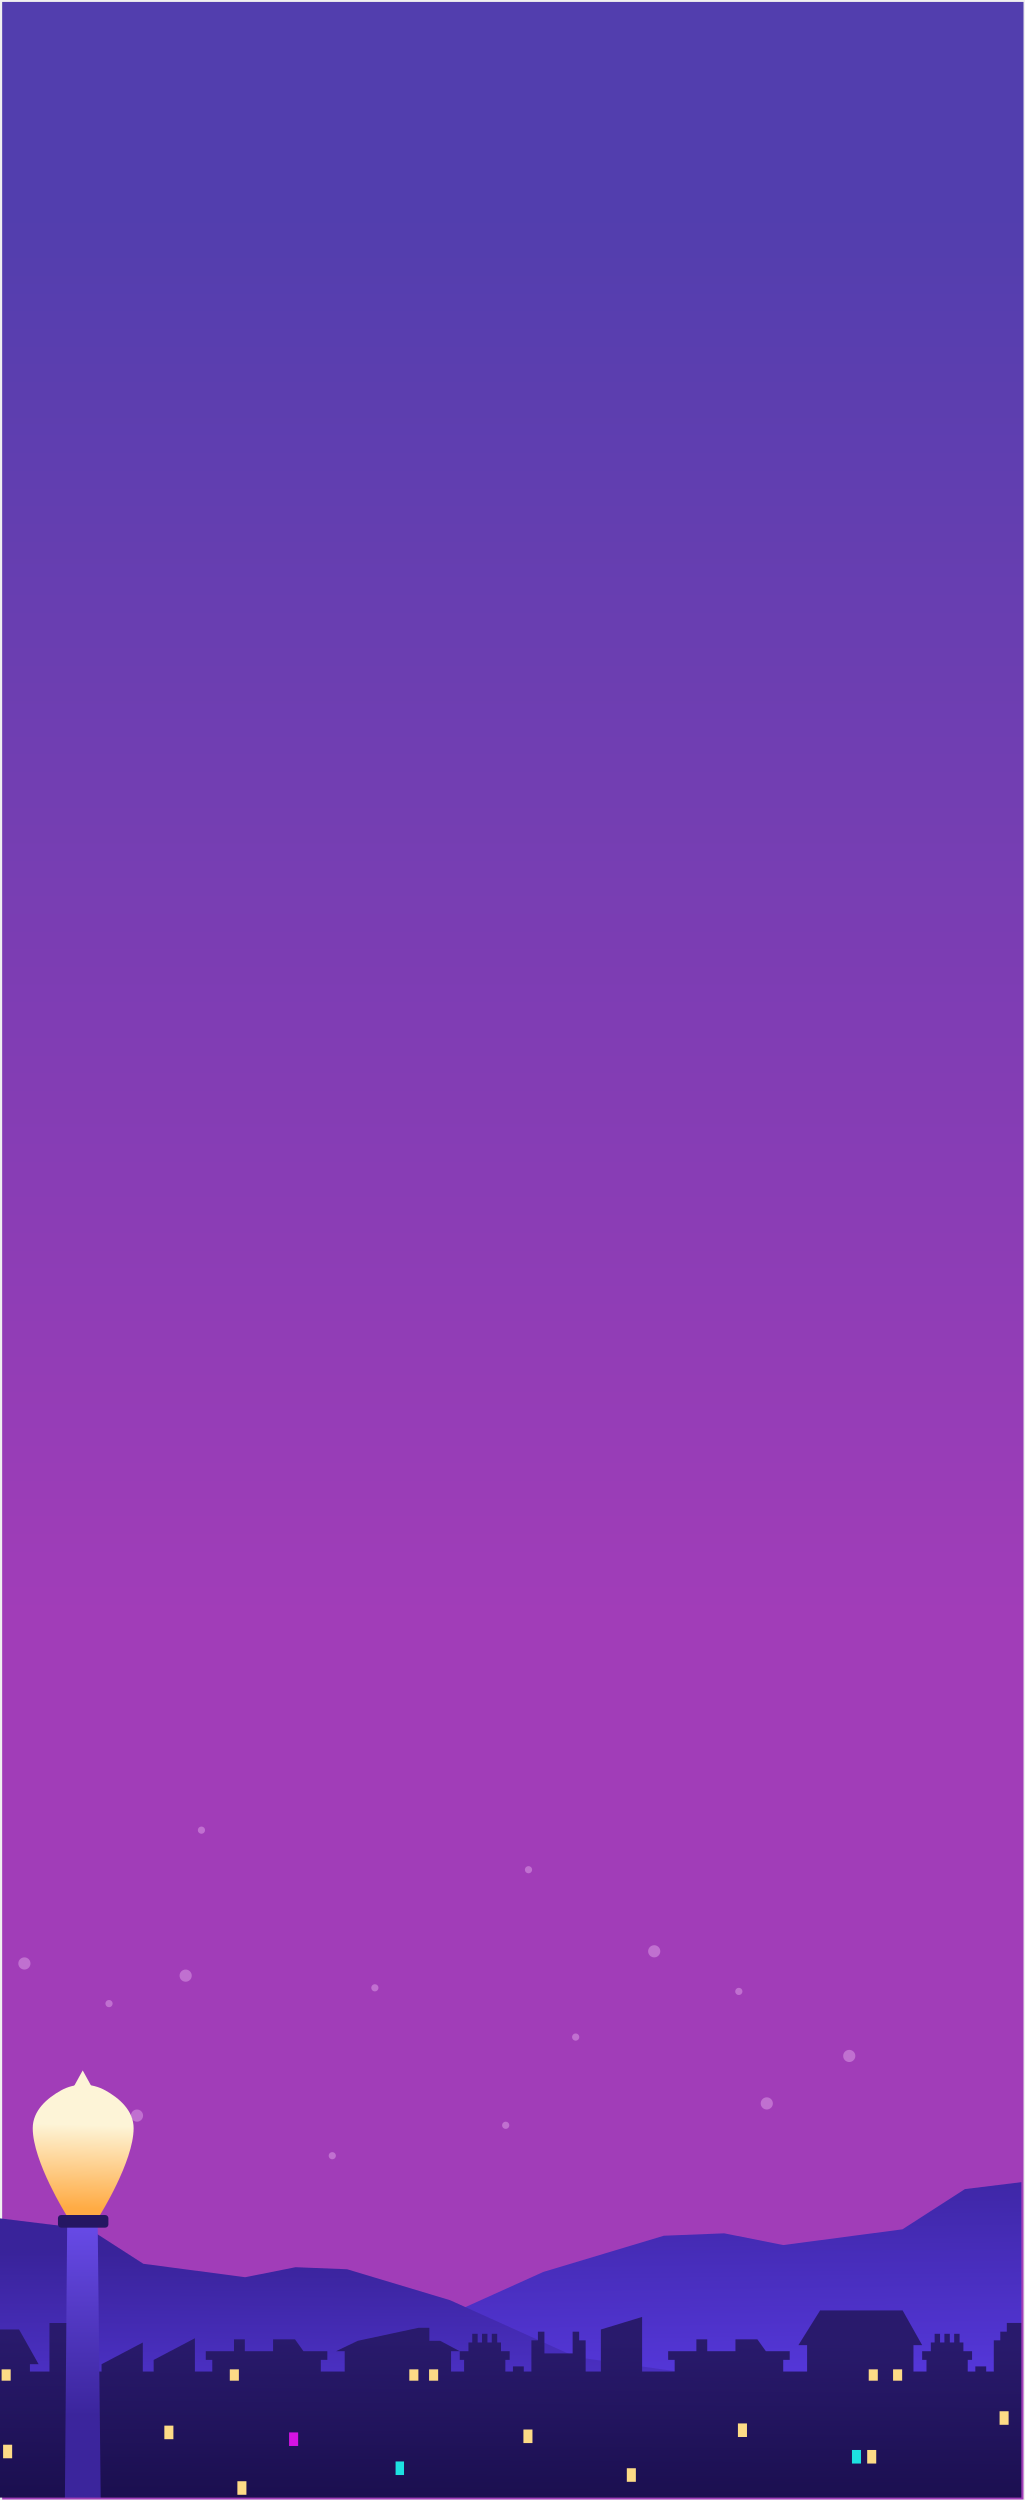
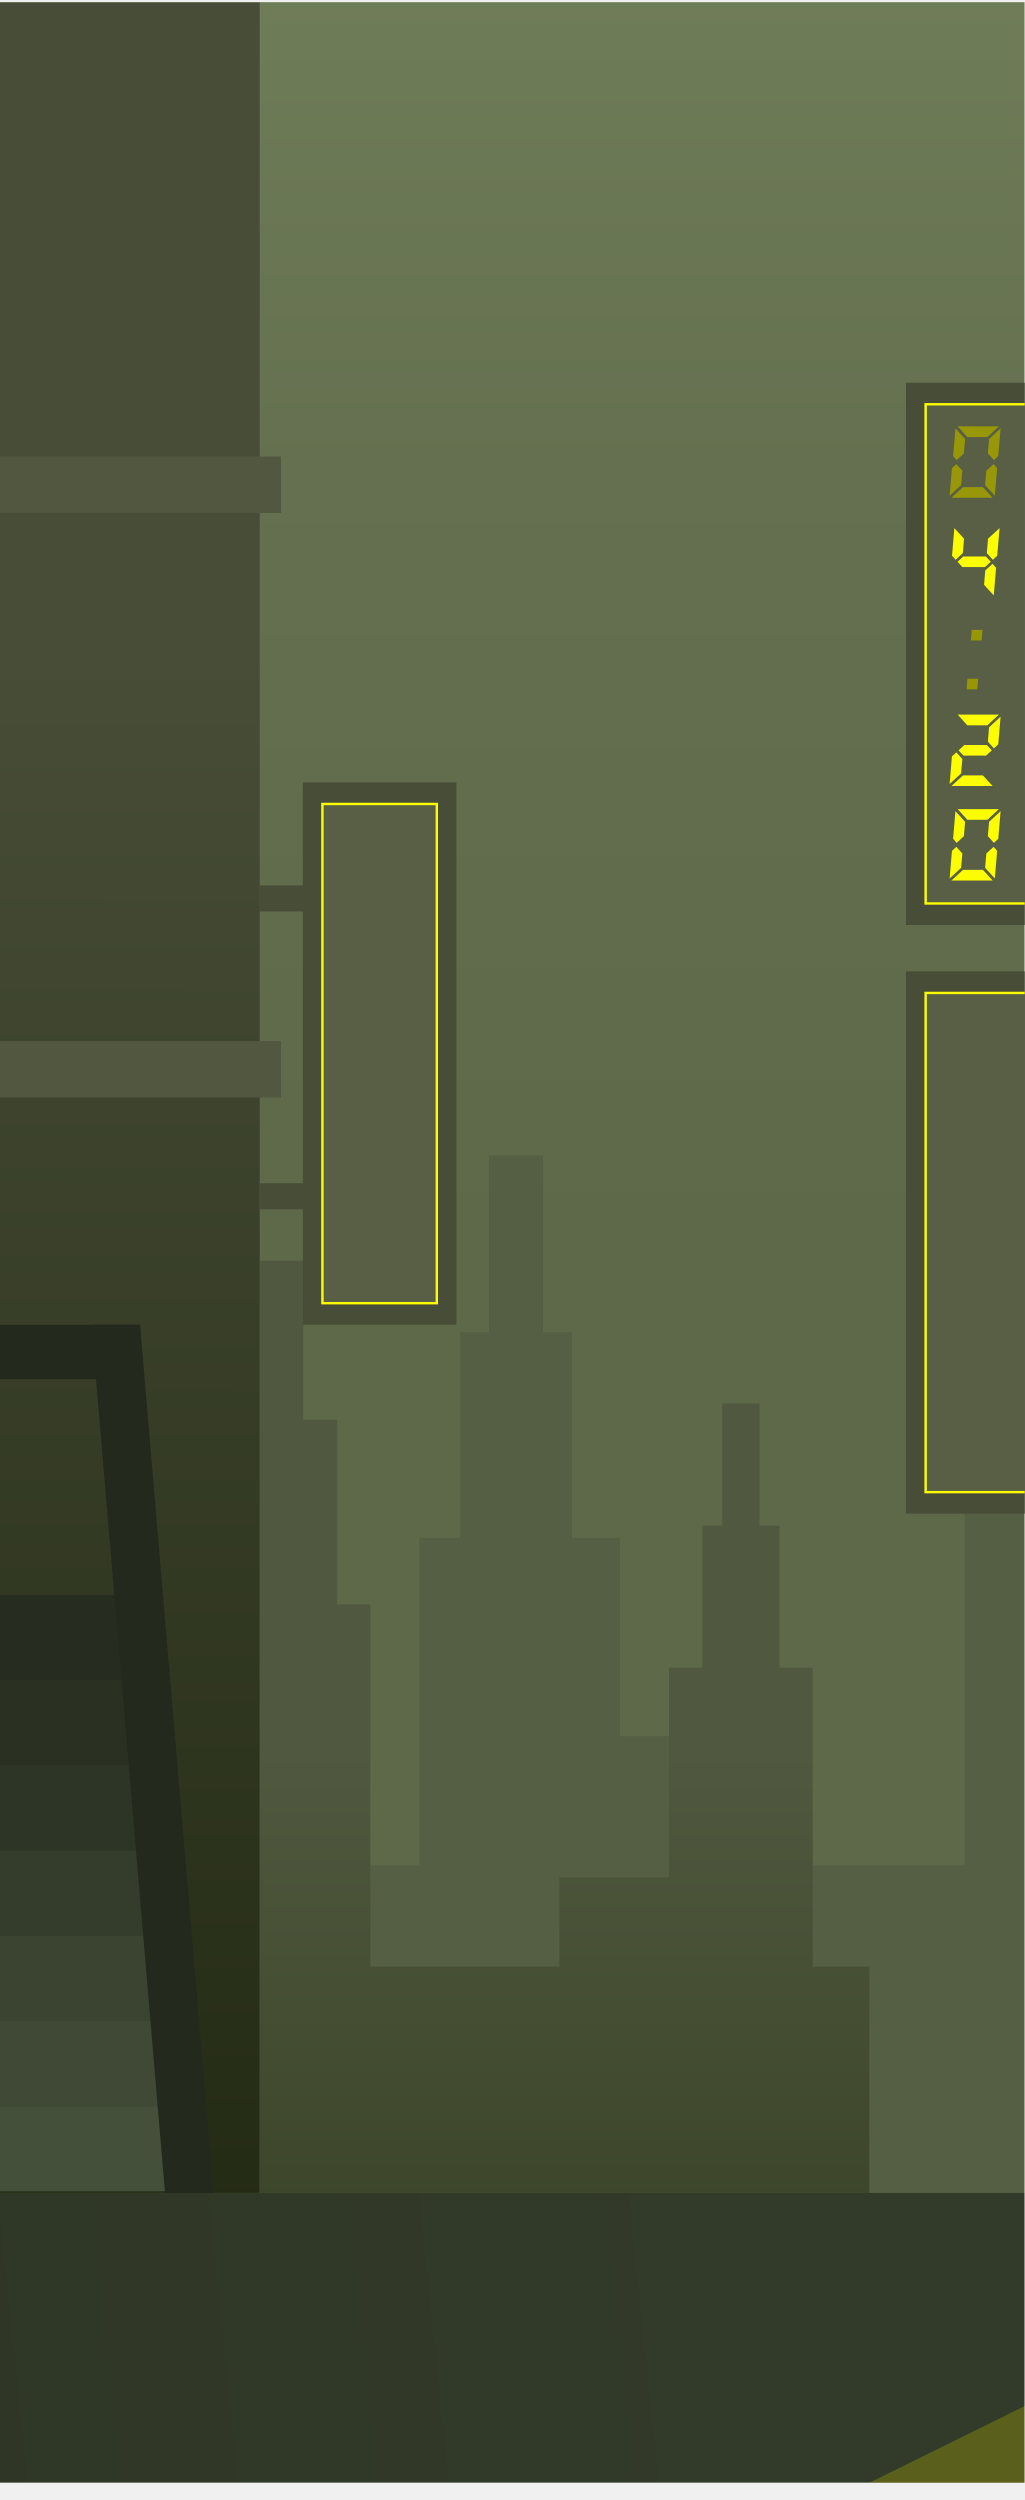
<svg xmlns="http://www.w3.org/2000/svg" width="423" height="1032" viewBox="0 0 423 1032" fill="none">
-   <g clip-path="url(#clip0_698_11658)">
-     <path d="M422.51 0.797H0.891V1031.8H422.51V0.797Z" fill="url(#paint0_linear_698_11658)" />
-     <mask id="mask0_698_11658" style="mask-type:luminance" maskUnits="userSpaceOnUse" x="0" y="0" width="422" height="1031">
-       <path d="M421.619 0H0V1031H421.619V0Z" fill="white" />
-     </mask>
-     <g mask="url(#mask0_698_11658)">
-       <path fill-rule="evenodd" clip-rule="evenodd" d="M575.372 869.77L593.84 875.161L617.374 877.471L642.379 894.429L717.393 903.654L743.193 920.265L792.407 926.758L816.758 921.916L841.681 922.906L891.473 937.867L952.394 965.372L1006.42 973.073V1017.63H109.293V973.073L163.317 965.372L224.238 937.867L274.03 922.906L298.953 921.916L323.304 926.758L372.518 920.265L398.318 903.654L473.333 894.429L498.337 877.471L521.871 875.161L540.339 869.77H575.372Z" fill="url(#paint1_linear_698_11658)" />
-       <path fill-rule="evenodd" clip-rule="evenodd" d="M-84.125 891.375L-68.356 895.978L-48.26 897.95L-26.909 912.431L37.145 920.308L59.175 934.492L101.199 940.036L121.992 935.901L143.274 936.748L185.79 949.523L237.81 973.008L283.941 979.584V1017.63H-84.125V891.375Z" fill="url(#paint2_linear_698_11658)" />
-       <path fill-rule="evenodd" clip-rule="evenodd" d="M-15.543 1240.27L-15.538 1249.16H-114.727L-109.579 953.728L-90.961 968.066H-94.546V978.983H-89.169V974.149H-90.961V970.564H-87.377V966.98H-85.809V963.395H-83.568V966.98H-81.776V963.395H-79.536V966.98H-77.743V963.395H-75.503V966.98H-73.935V970.564H-70.35V974.149H-72.143V978.983H-69.006V976.837H-64.526V978.983H-61.389V966.084H-58.701V962.499H-56.012V958.915H-44.363V962.499H-41.674V966.084H-38.986V978.983H-32.713V961.617L-15.686 952.656L-15.682 961.603H7.871L15.936 975.941H12.352V978.983H20.417V958.928H37.443V978.983H41.924V975.941L58.95 966.98V978.983H63.431V974.176L80.458 965.215V978.983H87.627V974.149H84.938V970.564H96.588V965.685H101.069V970.564H112.718V965.685H121.779L125.264 970.564H135.122V974.149H132.433V978.983H142.291V970.578H138.706L147.667 966.288L172.759 960.911H177.24V966.288H181.721L189.786 970.578H186.201V978.983H191.578V974.149H189.786V970.564H193.37V966.98H194.938V963.395H197.179V966.98H198.971V963.395H201.211V966.98H203.004V963.395H205.244V966.98H206.812V970.564H210.397V974.149H208.604V978.983H211.741V976.837H216.222V978.983H219.358V966.084H222.046V962.499H224.735V971.474H236.385V962.499H239.073V966.084H241.761V978.983H248.034V961.617L265.061 956.423V978.983H278.503V974.149H275.814V970.564H287.464V965.685H291.945V970.564H303.594V965.685H312.655L316.14 970.564H325.998V974.149H323.309V978.983H333.167V968.066H329.582L338.544 953.728H372.597L380.662 968.066H377.077V978.983H382.454V974.149H380.662V970.564H384.246V966.98H385.815V963.395H388.055V966.98H389.847V963.395H392.088V966.98H393.88V963.395H396.12V966.98H397.688V970.564H401.273V974.149H399.481V978.983H402.617V976.837H407.098V978.983H410.234V966.084H412.923V962.499H415.611V958.915H427.261V962.499H429.949V966.084H432.638V978.983H438.91V961.617L455.937 952.656V961.603H478.681L486.746 975.941H483.162V978.983H491.227V958.928H508.253V978.983H512.734V975.941L529.761 966.98V978.983H534.241V974.176L551.268 965.215V978.983H558.437V974.149H555.748V970.564H567.398V965.685H571.879V970.564H583.528V965.685H592.589L596.074 970.564H605.932V974.149H603.243V978.983H613.101V970.578H609.516L618.478 966.288L643.569 960.911H648.05V966.288H652.531L660.596 970.578H657.011V978.983H662.388V974.149H660.596V970.564H664.18V966.98H665.749V963.395H667.989V966.98H669.781V963.395H672.022V966.98H673.814V963.395H676.054V966.98H677.622V970.564H681.207V974.149H679.415V978.983H682.551V976.837H687.032V978.983H690.168V966.084H692.857V962.499H695.545V971.474H707.195V962.499H709.883V966.084H712.572V978.983H718.844V961.617L735.871 956.423V978.983H749.313V974.149H746.625V970.564H758.274V965.685H762.755V970.564H774.405V965.685H783.466L786.95 970.564H796.808V974.149H794.12V978.983H803.977V968.066H800.392L809.354 953.728H843.407L851.472 968.066H847.887V978.983H853.264V974.149H851.472V970.564H855.057V966.98H856.625V963.395H858.865V966.98H860.657V963.395H862.898V966.98H864.69V963.395H866.93V966.98H868.499V970.564H872.083V974.149H870.291V978.983H873.427V976.837H877.908V978.983H881.044V966.084H883.733V962.499H886.421V958.915H898.071V962.499H900.759V966.084H903.448V978.983H909.721V961.617L926.747 952.656V975.947C926.749 975.945 926.75 975.943 926.752 975.941L932.128 961.603H966.181L974.247 975.941H970.662V978.983H978.727V958.928H995.754V978.983H1000.24V975.941L1017.26 966.98V978.983H1021.74V974.176L1038.77 965.215V978.983H1045.94V974.149H1043.25V970.564H1054.9V965.685H1059.38V970.564H1071.03V965.685H1080.09L1083.58 970.564H1093.43V974.149H1090.75V978.983H1100.6V970.578H1097.02L1105.98 966.288L1131.07 960.911H1135.55V966.288H1140.03L1148.1 970.578H1144.51V978.983H1149.89V974.149H1148.1V970.564H1151.68V966.98H1153.25V963.395H1155.49V966.98H1157.28V963.395H1159.52V966.98H1161.32V963.395H1163.56V966.98H1165.13V970.564H1168.71V974.149H1166.92V978.983H1170.05V976.837H1174.53V978.983H1177.67V966.084H1180.36V962.499H1183.05V971.474H1194.7V962.499H1197.39V966.084H1200.07V978.983H1206.35V961.617L1223.37 956.423V978.983H1236.82V974.149H1234.13V970.564H1245.78V965.685H1250.26V970.564H1261.91V965.685H1270.97L1274.45 970.564H1284.31V974.149H1281.62V978.983H1291.48V968.066H1287.9L1296.86 953.728H1330.91L1338.97 968.066H1335.39V978.983H1340.77V974.149H1338.97V970.564H1342.56V966.98H1344.13V963.395H1346.37V966.98H1348.16V963.395H1350.4V966.98H1352.19V963.395H1354.43V966.98H1356V970.564H1359.59V974.149H1357.79V978.983H1360.93V976.837H1365.41V978.983H1368.55V966.084H1371.23V962.499H1373.92V958.915H1385.57V962.499H1388.26V966.084H1390.95V978.983H1397.22V961.617L1414.25 952.656V978.066H1435.36V1240.27H926.752C926.75 1240.27 926.749 1240.27 926.747 1240.27H-15.543Z" fill="url(#paint3_linear_698_11658)" />
-       <path d="M4.412 978.066H0.664V982.75H4.412V978.066Z" fill="#FDDB86" />
-       <path d="M98.607 978.066H94.859V982.75H98.607V978.066Z" fill="#FDDB86" />
-       <path d="M71.578 1001.3H67.844V1006.9H71.578V1001.3Z" fill="#FDDB86" />
-       <path d="M123.074 1004.1H119.34V1009.7H123.074V1004.1Z" fill="#D513E3" />
-       <path d="M101.722 1024.25H97.988V1029.85H101.722V1024.25Z" fill="#FDDB86" />
-       <path d="M40.179 1016.09H36.445V1021.69H40.179V1016.09Z" fill="#D513E3" />
-       <path d="M5.015 1009.18H1.281V1014.78H5.015V1009.18Z" fill="#FDDB86" />
-       <path d="M262.484 1018.89H258.75V1024.49H262.484V1018.89Z" fill="#FDDB86" />
-       <path d="M308.347 1000.39H304.613V1005.99H308.347V1000.39Z" fill="#FDDB86" />
-       <path d="M219.8 1002.9H216.066V1008.5H219.8V1002.9Z" fill="#FDDB86" />
-       <path d="M361.707 1011.35H357.973V1016.95H361.707V1011.35Z" fill="#FDDB86" />
-       <path d="M355.425 1011.35H351.691V1016.95H355.425V1011.35Z" fill="#1DE0E0" />
-       <path d="M416.359 995.363H412.625V1000.96H416.359V995.363Z" fill="#FDDB86" />
-       <path d="M166.78 1016.09H163.297V1021.69H166.78V1016.09Z" fill="#1DE0E0" />
-       <path d="M180.873 978.066H177.125V982.75H180.873V978.066Z" fill="#FDDB86" />
-       <path d="M362.357 978.066H358.609V982.75H362.357V978.066Z" fill="#FDDB86" />
-       <path d="M372.408 978.066H368.66V982.75H372.408V978.066Z" fill="#FDDB86" />
-       <path d="M172.709 978.066H168.961V982.75H172.709V978.066Z" fill="#FDDB86" />
-       <path d="M10.071 813.032C11.458 813.032 12.583 811.907 12.583 810.52C12.583 809.132 11.458 808.008 10.071 808.008C8.683 808.008 7.559 809.132 7.559 810.52C7.559 811.907 8.683 813.032 10.071 813.032Z" fill="#C070D0" />
-       <path d="M270.055 808.008C271.442 808.008 272.567 806.884 272.567 805.496C272.567 804.109 271.442 802.984 270.055 802.984C268.668 802.984 267.543 804.109 267.543 805.496C267.543 806.884 268.668 808.008 270.055 808.008Z" fill="#C070D0" />
-       <path d="M56.543 875.829C57.931 875.829 59.055 874.704 59.055 873.317C59.055 871.929 57.931 870.805 56.543 870.805C55.156 870.805 54.031 871.929 54.031 873.317C54.031 874.704 55.156 875.829 56.543 875.829Z" fill="#C070D0" />
-       <path d="M316.528 870.805C317.915 870.805 319.04 869.681 319.04 868.293C319.04 866.906 317.915 865.781 316.528 865.781C315.14 865.781 314.016 866.906 314.016 868.293C314.016 869.681 315.14 870.805 316.528 870.805Z" fill="#C070D0" />
-       <path d="M76.637 818.055C78.024 818.055 79.149 816.931 79.149 815.543C79.149 814.156 78.024 813.031 76.637 813.031C75.25 813.031 74.125 814.156 74.125 815.543C74.125 816.931 75.25 818.055 76.637 818.055Z" fill="#C070D0" />
-       <path d="M350.571 851.204C351.958 851.204 353.083 850.079 353.083 848.692C353.083 847.304 351.958 846.18 350.571 846.18C349.183 846.18 348.059 847.304 348.059 848.692C348.059 850.079 349.183 851.204 350.571 851.204Z" fill="#C070D0" />
-       <path d="M45.001 828.576C45.825 828.576 46.494 827.907 46.494 827.083C46.494 826.258 45.825 825.59 45.001 825.59C44.176 825.59 43.508 826.258 43.508 827.083C43.508 827.907 44.176 828.576 45.001 828.576Z" fill="#C070D0" />
-       <path d="M304.985 823.552C305.81 823.552 306.478 822.884 306.478 822.059C306.478 821.235 305.81 820.566 304.985 820.566C304.161 820.566 303.492 821.235 303.492 822.059C303.492 822.884 304.161 823.552 304.985 823.552Z" fill="#C070D0" />
-       <path d="M208.751 878.814C209.575 878.814 210.244 878.146 210.244 877.321C210.244 876.497 209.575 875.828 208.751 875.828C207.926 875.828 207.258 876.497 207.258 877.321C207.258 878.146 207.926 878.814 208.751 878.814Z" fill="#C070D0" />
-       <path d="M137.161 891.373C137.986 891.373 138.654 890.704 138.654 889.88C138.654 889.055 137.986 888.387 137.161 888.387C136.336 888.387 135.668 889.055 135.668 889.88C135.668 890.704 136.336 891.373 137.161 891.373Z" fill="#C070D0" />
-       <path d="M154.743 822.06C155.568 822.06 156.236 821.392 156.236 820.567C156.236 819.743 155.568 819.074 154.743 819.074C153.918 819.074 153.25 819.743 153.25 820.567C153.25 821.392 153.918 822.06 154.743 822.06Z" fill="#C070D0" />
-       <path d="M83.153 756.986C83.978 756.986 84.646 756.318 84.646 755.493C84.646 754.668 83.978 754 83.153 754C82.329 754 81.66 754.668 81.66 755.493C81.66 756.318 82.329 756.986 83.153 756.986Z" fill="#C070D0" />
-       <path d="M237.638 842.392C238.462 842.392 239.131 841.724 239.131 840.899C239.131 840.075 238.462 839.406 237.638 839.406C236.813 839.406 236.145 840.075 236.145 840.899C236.145 841.724 236.813 842.392 237.638 842.392Z" fill="#C070D0" />
-       <path d="M218.169 773.314C218.993 773.314 219.662 772.646 219.662 771.821C219.662 770.997 218.993 770.328 218.169 770.328C217.344 770.328 216.676 770.997 216.676 771.821C216.676 772.646 217.344 773.314 218.169 773.314Z" fill="#C070D0" />
-       <path fill-rule="evenodd" clip-rule="evenodd" d="M40.191 905.902H27.827L25.875 1142.27H42.794L40.191 905.902Z" fill="url(#paint4_linear_698_11658)" />
-       <path fill-rule="evenodd" clip-rule="evenodd" d="M44.746 915.664C44.746 914.946 44.162 914.363 43.444 914.363H25.223C24.505 914.363 23.922 914.946 23.922 915.664V918.267C23.922 918.985 24.505 919.569 25.223 919.569H43.444C44.162 919.569 44.746 918.985 44.746 918.267V915.664Z" fill="#251762" />
-       <path fill-rule="evenodd" clip-rule="evenodd" d="M41.277 914.36H27.394C27.394 914.36 13.56 892.283 13.512 878.568C13.486 871.166 19.555 866.066 25.147 862.941C30.861 859.764 37.811 859.764 43.524 862.941C49.116 866.066 55.186 871.166 55.16 878.568C55.111 892.283 41.277 914.36 41.277 914.36Z" fill="url(#paint5_linear_698_11658)" />
-       <path fill-rule="evenodd" clip-rule="evenodd" d="M34.139 854.664L39.543 864.49H28.734L34.139 854.664Z" fill="#FDF4D7" />
+   <g clip-path="url(#clip0_1192_36)">
+     <g clip-path="url(#clip1_1192_36)">
+       <mask id="mask0_1192_36" style="mask-type:luminance" maskUnits="userSpaceOnUse" x="-589" y="0" width="1441" height="1025">
+         <path d="M851.785 0.902H-588.215V1024.9H851.785V0.902Z" fill="white" />
+       </mask>
+       <g mask="url(#mask0_1192_36)">
+         <path d="M770.01 -111H-671V913H770.01V-111Z" fill="url(#paint0_linear_1192_36)" />
+         <path fill-rule="evenodd" clip-rule="evenodd" d="M445.511 443.218H417.971V553.558H398.217V770.028H321.412V716.727H255.957V634.824H236.073V549.981H224.172V476.982H201.863V549.981H189.962V634.824H173.078V770.028H107.348V905.232H471.321V348.281H445.511V443.218Z" fill="#555F43" />
+         <path d="M852.785 905.234H-588.215V1024.9H852.785V905.234Z" fill="url(#paint1_linear_1192_36)" />
+         <path d="M107.212 0.902H-23.379V905.232H107.212V0.902Z" fill="url(#paint2_linear_1192_36)" />
+         <path d="M61.004 658.504H-107.762V693.655H61.004V658.504Z" fill="#262D20" />
+         <path d="M61.004 693.656H-107.762V728.807H61.004V693.656Z" fill="#2A3123" />
+         <path d="M65.413 728.805H-112.168V763.956H65.413V728.805Z" fill="#2D3526" />
+         <path d="M71.024 763.957H-117.777V799.108H71.024V763.957Z" fill="#343D2C" />
+         <path d="M74.249 799.105H-121V834.256H74.249V799.105Z" fill="#3A4431" />
+         <path d="M77.728 834.258H-124.48V869.409H77.728V834.258Z" fill="#3F4935" />
+         <path d="M77.728 869.41H-124.48V904.561H77.728V869.41Z" fill="#45503A" />
+         <path d="M57.815 546.887H-175.461V569.329H57.815V546.887Z" fill="#24291D" />
+         <path fill-rule="evenodd" clip-rule="evenodd" d="M37.711 546.887H57.818L88.224 905.233H68.117L37.711 546.887Z" fill="#24291D" />
+         <path d="M115.995 188.449H-23.379V211.751H115.995V188.449Z" fill="#52583F" />
+         <path d="M115.995 429.766H-23.379V453.068H115.995V429.766Z" fill="#52583F" />
+         <path fill-rule="evenodd" clip-rule="evenodd" d="M125.183 586.006H139.213V662.246H152.861V811.814H230.928V774.986H276.154V688.396H289.893V629.774H298.116V579.336H313.53V629.774H321.753V688.396H335.492V811.814H358.835V905.233H107.348V520.41H125.183V586.006Z" fill="url(#paint3_linear_1192_36)" />
+         <path fill-rule="evenodd" clip-rule="evenodd" d="M601.012 905.234L358.836 1024.9H789.232L794.142 905.234H601.012Z" fill="#979705" fill-opacity="0.4" />
+       </g>
+       <path d="M437.416 158H374V381.842H437.416V158Z" fill="#474D37" />
+       <path d="M382.098 166.879H429.317V372.956H382.098V166.879Z" fill="#595F44" stroke="#FCFC03" />
+       <path d="M437.416 401H374V624.842H437.416V401Z" fill="#474D37" />
+       <path d="M382.098 409.879H429.317V615.956H382.098V409.879Z" fill="#595F44" stroke="#FCFC03" />
+       <path d="M188.416 323H125V546.842H188.416V323Z" fill="#474D37" />
+       <path d="M133.098 331.879H180.317V537.956H133.098V331.879Z" fill="#595F44" stroke="#FCFC03" />
+       <path d="M125.926 365.492H107V376.249H125.926V365.492Z" fill="#474D37" />
+       <path d="M125.926 488.445H107V499.202H125.926V488.445Z" fill="#474D37" />
+       <path fill-rule="evenodd" clip-rule="evenodd" d="M412.33 295L407.57 299.421H399.32L395.32 295H412.33ZM409.76 324.472H392.75L397.51 320.093H405.76L409.76 324.472ZM397.26 313.315L396.75 319.251L392 323.63L392.96 312.22L394.78 310.578L397.26 313.315ZM407.79 306.157L408.29 300.221L413.05 295.842L412.08 307.252L410.27 308.936L407.79 306.157ZM407.41 307.547L409.43 309.736L407.03 311.925H397.68L395.7 309.736L398.06 307.547H407.41Z" fill="#FCFC03" />
+       <path fill-rule="evenodd" clip-rule="evenodd" d="M412.34 334L407.58 338.421H399.33L395.33 334H412.34ZM409.77 363.472H392.76L397.52 359.093H405.77L409.77 363.472ZM397.27 352.315L396.76 358.251L392 362.63L392.97 351.22L394.78 349.578L397.27 352.315ZM393.44 346.252L394.4 334.842L398.4 339.221L397.9 345.157L394.91 347.936L393.44 346.252ZM411.62 351.22L410.66 362.63L406.66 358.251L407.16 352.315L410.15 349.578L411.62 351.22ZM407.79 345.157L408.3 339.221L413.05 334.842L412.09 346.252L410.28 347.936L407.79 345.157Z" fill="#FCFC03" />
+       <path fill-rule="evenodd" clip-rule="evenodd" d="M412.33 176L407.58 180.421H399.32L395.32 176H412.33ZM409.76 205.472H392.75L397.51 201.094H405.76L409.76 205.472ZM397.26 194.315L396.75 200.251L392 204.63L392.97 193.22L394.78 191.578L397.26 194.315ZM393.43 188.252L394.4 176.842L398.4 181.221L397.89 187.157L394.9 189.936L393.43 188.252ZM411.62 193.22L410.65 204.63L406.65 200.251L407.15 194.315L410.14 191.578L411.62 193.22ZM407.79 187.157L408.29 181.221L413.05 176.842L412.08 188.252L410.27 189.936L407.79 187.157Z" fill="#979707" />
+       <path fill-rule="evenodd" clip-rule="evenodd" d="M393 229.41L393.96 218L397.96 222.379L397.46 228.315L394.47 231.094L393 229.41ZM411.19 234.378L410.22 245.788L406.22 241.409L406.72 235.473L409.71 232.736L411.19 234.378ZM407.35 228.315L407.86 222.379L412.62 218L411.65 229.41L409.84 231.094L407.35 228.315ZM406.97 229.705L409 231.894L406.6 234.083H397.25L395.27 231.894L397.63 229.705H406.97Z" fill="#FCFC03" />
+       <path fill-rule="evenodd" clip-rule="evenodd" d="M399 284.546L399.38 280.168H403.8L403.42 284.546H399ZM400.77 264.379L401.15 260H405.57L405.19 264.379H400.77Z" fill="#979706" />
    </g>
  </g>
  <defs>
-     <linearGradient id="paint0_linear_698_11658" x1="-65.779" y1="88.276" x2="-65.779" y2="666.211" gradientUnits="userSpaceOnUse">
-       <stop stop-color="#523EAE" />
-       <stop offset="1" stop-color="#A13DB8" />
+     <linearGradient id="paint0_linear_1192_36" x1="150.239" y1="514.855" x2="150.239" y2="-141.841" gradientUnits="userSpaceOnUse">
+       <stop stop-color="#5E694A" />
+       <stop offset="0.49" stop-color="#64704F" />
+       <stop offset="1" stop-color="#77855E" />
    </linearGradient>
-     <linearGradient id="paint1_linear_698_11658" x1="567.986" y1="878.787" x2="570.096" y2="1017.63" gradientUnits="userSpaceOnUse">
-       <stop stop-color="#39239A" />
-       <stop offset="1" stop-color="#603FF3" />
+     <linearGradient id="paint1_linear_1192_36" x1="308.201" y1="955.577" x2="-636.224" y2="1054.67" gradientUnits="userSpaceOnUse">
+       <stop stop-color="#323A29" />
+       <stop offset="1" stop-color="#292F21" />
    </linearGradient>
-     <linearGradient id="paint2_linear_698_11658" x1="72.87" y1="929.915" x2="72.297" y2="1000.54" gradientUnits="userSpaceOnUse">
-       <stop stop-color="#39239A" />
-       <stop offset="1" stop-color="#5235D3" />
+     <linearGradient id="paint2_linear_1192_36" x1="212.201" y1="271.516" x2="211.057" y2="986.915" gradientUnits="userSpaceOnUse">
+       <stop stop-color="#474D37" />
+       <stop offset="1" stop-color="#202710" />
    </linearGradient>
-     <linearGradient id="paint3_linear_698_11658" x1="774.804" y1="970.588" x2="773.748" y2="1099.32" gradientUnits="userSpaceOnUse">
-       <stop stop-color="#291A6C" />
-       <stop offset="1" stop-color="#0D0434" />
+     <linearGradient id="paint3_linear_1192_36" x1="233.833" y1="723.822" x2="233.833" y2="1103.29" gradientUnits="userSpaceOnUse">
+       <stop stop-color="#50593F" />
+       <stop offset="1" stop-color="#283214" />
    </linearGradient>
-     <linearGradient id="paint4_linear_698_11658" x1="34.335" y1="997.143" x2="34.335" y2="906.743" gradientUnits="userSpaceOnUse">
-       <stop stop-color="#3B259C" />
-       <stop offset="1" stop-color="#6E50F2" />
-     </linearGradient>
-     <linearGradient id="paint5_linear_698_11658" x1="36.595" y1="877.262" x2="35.612" y2="911.654" gradientUnits="userSpaceOnUse">
-       <stop stop-color="#FDF4D7" />
-       <stop offset="1" stop-color="#FFAB44" />
-     </linearGradient>
-     <clipPath id="clip0_698_11658">
+     <clipPath id="clip0_1192_36">
      <rect width="423" height="1032" fill="white" />
+     </clipPath>
+     <clipPath id="clip1_1192_36">
+       <rect width="1441" height="1025" fill="white" transform="translate(-589)" />
    </clipPath>
  </defs>
</svg>
